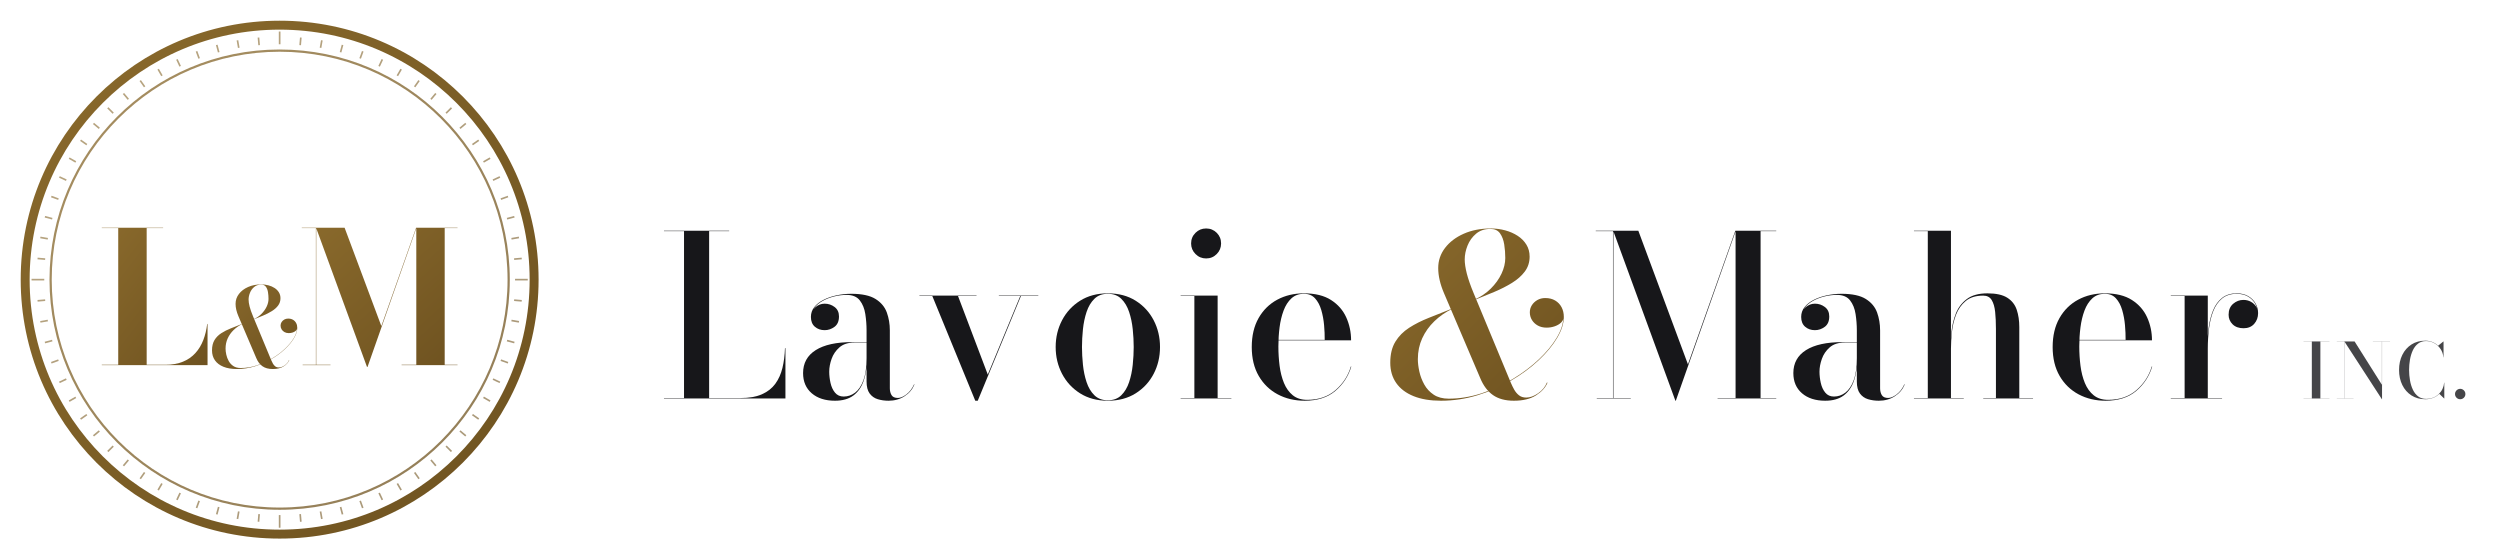
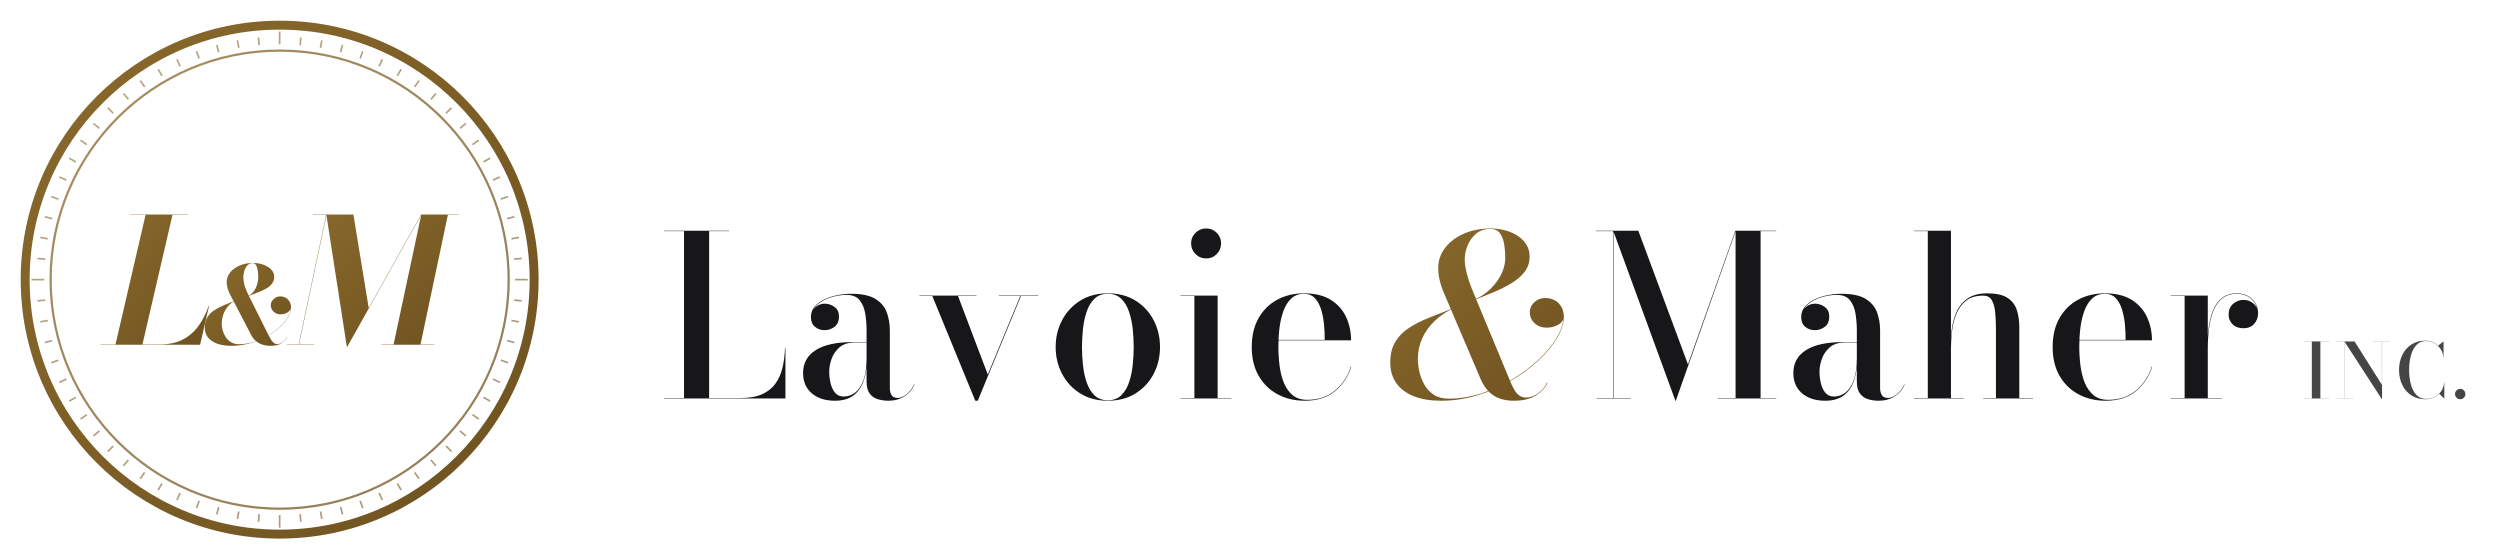
<svg xmlns="http://www.w3.org/2000/svg" viewBox="0 0 894 200" role="img" aria-label="Lavoie&amp;Maher, inc.">
  <defs>
    <linearGradient id="lkg" x1="0" y1="0" x2="1" y2="1">
      <stop offset="0" stop-color="#8A6A2C" />
      <stop offset="1" stop-color="#6E5220" />
    </linearGradient>
  </defs>
  <g>
    <circle cx="100.0" cy="100.0" r="91.00" fill="none" stroke="url(#lkg)" stroke-width="3.20" />
    <circle cx="100.0" cy="100.0" r="81.90" fill="none" stroke="url(#lkg)" stroke-width="0.80" opacity=".75" />
    <path d="M100.00 15.83L100.00 11.28M107.34 16.15L107.57 13.43M114.62 17.10L115.09 14.42M121.79 18.69L122.49 16.06M128.79 20.90L129.72 18.34M135.57 23.71L136.73 21.24M142.09 27.10L143.45 24.74M148.28 31.05L149.85 28.81M154.11 35.52L155.86 33.43M159.52 40.48L161.45 38.55M164.48 45.89L166.57 44.14M168.95 51.72L171.19 50.15M172.90 57.91L175.26 56.55M176.29 64.43L178.76 63.27M179.10 71.21L181.66 70.28M181.31 78.21L183.94 77.51M182.90 85.38L185.58 84.91M183.85 92.66L186.57 92.43M184.18 100.00L188.72 100.00M183.85 107.34L186.57 107.57M182.90 114.62L185.58 115.09M181.31 121.79L183.94 122.49M179.10 128.79L181.66 129.72M176.29 135.57L178.76 136.73M172.90 142.09L175.26 143.45M168.95 148.28L171.19 149.85M164.48 154.11L166.57 155.86M159.52 159.52L161.45 161.45M154.11 164.48L155.86 166.57M148.28 168.95L149.85 171.19M142.09 172.90L143.45 175.26M135.57 176.29L136.73 178.76M128.79 179.10L129.72 181.66M121.79 181.31L122.49 183.94M114.62 182.90L115.09 185.58M107.34 183.85L107.57 186.57M100.00 184.18L100.00 188.72M92.66 183.85L92.43 186.57M85.38 182.90L84.91 185.58M78.21 181.31L77.51 183.94M71.21 179.10L70.28 181.66M64.43 176.29L63.27 178.76M57.91 172.90L56.55 175.26M51.72 168.95L50.15 171.19M45.89 164.48L44.14 166.57M40.48 159.52L38.55 161.45M35.52 154.11L33.43 155.86M31.05 148.28L28.81 149.85M27.10 142.09L24.74 143.45M23.71 135.57L21.24 136.73M20.90 128.79L18.34 129.72M18.69 121.79L16.06 122.49M17.10 114.62L14.42 115.09M16.15 107.34L13.43 107.57M15.83 100.00L11.28 100.00M16.15 92.66L13.43 92.43M17.10 85.38L14.42 84.91M18.69 78.21L16.06 77.51M20.90 71.21L18.34 70.28M23.71 64.43L21.24 63.27M27.10 57.91L24.74 56.55M31.05 51.72L28.81 50.15M35.52 45.89L33.43 44.14M40.48 40.48L38.55 38.55M45.89 35.52L44.14 33.43M51.72 31.05L50.15 28.81M57.91 27.10L56.55 24.74M64.43 23.71L63.27 21.24M71.21 20.90L70.28 18.34M78.21 18.69L77.51 16.06M85.38 17.10L84.91 14.42M92.66 16.15L92.43 13.43" stroke="url(#lkg)" stroke-width="0.60" opacity=".6" />
    <g class="lm-amp">
-       <path d="M33.5 0.0V-4.0H213V-1496H33.5V-1500.0H703V-1496H523.5V-4.0H728Q838.5 -4.0 919.5 -37.5Q1000.5 -71.0 1055.25 -131.5Q1110 -192 1141.5 -273.5Q1173 -355 1184 -450H1188V0Z" transform="translate(35.30 130.57) scale(0.03276)" fill="url(#lkg)" />
-       <path d="M1144.805 20.0Q1030.484 20.0 958.343 -30.41Q886.203 -80.82 844.402 -182.0L521.399 -939.0Q494.719 -1001.02 481.659 -1057.51Q468.599 -1114.0 468.599 -1166.0Q468.599 -1266.0 529.699 -1346.0Q590.8 -1426.0 696.9 -1473.0Q803 -1520 938 -1520Q1005.1 -1520.0 1067.471 -1503.15Q1129.841 -1486.3 1179.071 -1454.24Q1228.301 -1422.18 1257.052 -1375.33Q1285.802 -1328.48 1285.802 -1268.48Q1285.802 -1192.48 1242.932 -1135.16Q1200.062 -1077.84 1128.262 -1033.51Q1056.462 -989.181 969.032 -952.511Q881.602 -915.841 792.622 -880.421L791.762 -883.561Q876.661 -920.92 938.31 -981.97Q999.959 -1043.02 1034.049 -1114.96Q1068.139 -1186.9 1068.139 -1256.0Q1068.139 -1318.0 1058.699 -1377.5Q1049.259 -1437.0 1021.069 -1476.5Q992.879 -1516.0 935.2 -1516.0Q858.2 -1516.0 807.171 -1473.14Q756.141 -1430.28 730.872 -1367.34Q705.602 -1304.4 705.602 -1242.8Q705.602 -1190.8 724.242 -1117.13Q742.882 -1043.46 786.402 -939.0L1118.525 -139.121Q1131.065 -109.281 1148.025 -79.031Q1164.985 -48.78 1190.745 -28.45Q1216.505 -8.12 1255.805 -8.12Q1306.725 -8.12 1362.315 -46.93Q1417.905 -85.74 1440.745 -142.86L1445.605 -141.0Q1417.605 -75.0 1342.245 -27.5Q1266.885 20.0 1144.805 20.0ZM493.001 20.0Q350.001 20.0 248.501 -20.88Q147.001 -61.76 93.5 -137.98Q40.0 -214.2 40 -320Q40.0 -433.02 85.36 -507.44Q130.72 -581.86 208.58 -632.05Q286.44 -682.24 385.3 -721.29Q484.16 -760.34 592.16 -803.34L593.02 -801.06Q503.021 -757.161 433.821 -690.221Q364.622 -623.281 325.612 -538.191Q286.603 -453.101 286.603 -351.601Q286.603 -301.501 299.923 -240.961Q313.243 -180.421 344.113 -124.871Q374.984 -69.321 428.564 -33.831Q482.144 1.66 562.805 1.66Q708.924 1.66 855.154 -46.03Q1001.383 -93.72 1133.013 -173Q1264.643 -252.279 1366.892 -348.409Q1469.142 -444.539 1528.372 -543.779Q1587.602 -643.018 1587.602 -728.699H1589.602Q1589.602 -700.898 1567.572 -679.318Q1545.542 -657.738 1510.821 -645.567Q1476.101 -633.397 1437.601 -633.397Q1392.7 -633.397 1359.05 -652.067Q1325.399 -670.738 1306.499 -701.818Q1287.599 -732.898 1287.599 -770.699Q1287.599 -804.499 1305.409 -833.149Q1323.22 -861.8 1354.51 -879.9Q1385.8 -898.0 1425.601 -898.0Q1477.101 -898.0 1514.321 -875.9Q1551.542 -853.8 1571.572 -815.649Q1591.602 -777.499 1591.602 -728.699Q1591.602 -642.598 1531.952 -541.798Q1472.302 -440.999 1366.442 -341.809Q1260.582 -242.619 1121.232 -160.849Q981.882 -79.08 821.412 -29.54Q660.942 20.0 493.001 20.0Z" transform="translate(75.03 131.57) scale(0.01965)" fill="url(#lkg)" />
-       <path d="M745.5 20.0 189.5 -1500.0H500.827L902 -426L1281.5 -1500.0H1285.5L751 20ZM191.5 -1500.0V-4.0H347V0H43V-4H187.5V-1496.0H33.5V-1500.0ZM1733.5 -1500.0V-1496.0H1593.5V-4.0H1733.5V0.0H1123V-4H1283.5V-1500.0Z" transform="translate(106.82 130.57) scale(0.03276)" fill="url(#lkg)" />
+       <path d="M75 0 423 -1500H733L385 0ZM-95 0V-4H590Q747 -4 855.75 -62.5Q964.5 -121.0 1035.25 -222.0Q1106 -323 1150 -450H1154L1050 0ZM243 -1496V-1500H913V-1496Z" transform="translate(38.95 123.28) scale(0.03105)" fill="url(#lkg)" />
+       <path d="M1260 20Q1132 20 1041.5 -32.75Q951.0 -85.5 902 -182L507 -939Q476.0 -998.5 461.5 -1056.25Q447 -1114 447 -1166Q447 -1266 513.5 -1346.0Q580 -1426 691.5 -1473.0Q803 -1520 938 -1520Q1010.5 -1520.0 1080.25 -1502.25Q1150.0 -1484.5 1206.25 -1451.0Q1262.5 -1417.5 1295.75 -1369.75Q1329 -1322 1329 -1262Q1329 -1186 1287.75 -1133.0Q1246.5 -1080.0 1176.5 -1041.25Q1106.5 -1002.5 1019.25 -969.25Q932 -936 840.5 -899.5L840 -903Q901.5 -931.0 944.25 -985.75Q987.0 -1040.5 1009.75 -1111.0Q1032.5 -1181.5 1032.5 -1256.0Q1032.5 -1318.0 1024.5 -1377.5Q1016.5 -1437.0 994.25 -1476.5Q972 -1516 928 -1516Q869 -1516 830.75 -1473.5Q792.5 -1431.0 774.25 -1369.5Q756 -1308 756 -1250Q756 -1198 775.0 -1118.75Q794.0 -1039.5 844 -939L1233 -160Q1249.5 -128.0 1271.5 -93.25Q1293.5 -58.5 1322.5 -34.75Q1351.5 -11.0 1389 -11Q1432 -11 1485.25 -46.75Q1538.5 -82.5 1563.5 -142.5L1568 -141Q1540 -75 1465.0 -27.5Q1390 20 1260 20ZM529 20Q386 20 275.5 -18.0Q165 -56 102.5 -131.5Q40 -207 40 -320Q40.0 -430.5 85.0 -506.0Q130.0 -581.5 207.5 -634.75Q285 -688 383.5 -729.75Q482.0 -771.5 590.0 -814.5L590.5 -811.5Q518.5 -773.0 465.5 -707.5Q412.5 -642.0 383.75 -559.25Q355.0 -476.5 355 -384Q355.0 -328.5 373.0 -264.0Q391.0 -199.5 429.25 -141.25Q467.5 -83.0 529.0 -46.25Q590.5 -9.5 678.0 -9.5Q809.0 -9.5 944.25 -51.25Q1079.5 -93.0 1203.75 -164.0Q1328 -235 1425.75 -323.75Q1523.5 -412.5 1580.75 -508.5Q1638.0 -604.5 1638.0 -694.5H1640.0Q1640.0 -659.5 1612.75 -630.0Q1585.5 -600.5 1542.5 -582.75Q1499.5 -565.0 1452 -565Q1394.5 -565.0 1352.75 -589.25Q1311.0 -613.5 1288.5 -652.5Q1266.0 -691.5 1266.0 -736.5Q1266.0 -777.5 1289.75 -814.25Q1313.5 -851.0 1353.25 -874.5Q1393 -898 1440 -898Q1500.5 -898.0 1546.0 -870.5Q1591.5 -843.0 1616.75 -796.75Q1642.0 -750.5 1642.0 -694.5Q1642 -603 1583.25 -504.0Q1524.5 -405.0 1419.0 -311.75Q1313.5 -218.5 1173.25 -143.75Q1033 -69 868.75 -24.5Q704.5 20.0 529 20Z" transform="translate(72.46 123.28) scale(0.01925)" fill="url(#lkg)" />
+       <path d="M637 20 401 -1500H713L889 -424L1493 -1500H1497L644 20ZM-55 0V-4H259V0ZM82 0 399 -1496H245V-1500H404L86 0ZM1035 0V-4H1645V0ZM1175 0 1495 -1500H1925V-1496H1801L1485 0Z" transform="translate(104.24 123.28) scale(0.03105)" fill="url(#lkg)" />
    </g>
  </g>
  <path d="M36.02 0.0V-4.0H215.16V-1496.0H36.02V-1500.0H618.763V-1496.0H439.623V-4.0H719.36Q835.26 -4.0 911.22 -37.5Q987.181 -71.0 1031.311 -131.5Q1075.441 -192.0 1095.062 -273.5Q1114.682 -355.0 1117.763 -450.0H1121.763V0.0Z" transform="translate(236.00 142.50) scale(0.04)" fill="#17171A" />
  <path d="M851.721 20.0Q799.821 20.0 755.091 6.38Q710.36 -7.24 682.74 -44.66Q655.12 -82.08 655.12 -151.4V-609.0Q655.12 -681.0 643.92 -754.5Q632.72 -828.0 594.52 -877.07Q556.32 -926.14 476.32 -926.14Q422.28 -926.14 367.07 -912.7Q311.86 -899.26 265.24 -873.97Q218.62 -848.68 190.07 -812.34Q161.52 -776.0 161.52 -729.2H159.52Q159.52 -783.42 196.87 -815.51Q234.22 -847.601 280.521 -847.601Q329.822 -847.601 369.172 -818Q408.522 -788.4 408.522 -733.2Q408.522 -670.119 368.172 -640.459Q327.822 -610.799 280.521 -610.799Q228.22 -610.799 192.87 -641.459Q157.52 -672.119 157.52 -729.2Q157.52 -778.72 187.86 -817.06Q218.2 -855.4 269.82 -881.76Q321.44 -908.12 386.28 -922.06Q451.12 -936.0 519.12 -936.0Q661.321 -936.0 735.471 -889.47Q809.622 -842.94 836.372 -768.22Q863.123 -693.5 863.123 -609.0V-91.14Q863.123 -55.98 878.253 -30.39Q893.383 -4.8 935.403 -4.8Q968.723 -4.8 1011.433 -36.98Q1054.143 -69.16 1079.983 -126.86L1083.123 -125.14Q1056.003 -59.46 993.872 -19.73Q931.742 20.0 851.721 20.0ZM372.52 20.0Q242.52 20.0 165.02 -46.5Q87.52 -113.0 87.52 -227.0Q87.52 -361.0 200.72 -432.5Q313.92 -504.0 526.92 -504.0H748.12V-500.0H546.102Q461.602 -500.0 412.572 -456.99Q363.542 -413.98 342.392 -353.89Q321.242 -293.8 321.242 -240.2Q321.242 -190.901 332.752 -139.201Q344.262 -87.501 372.862 -52.451Q401.462 -17.402 450.662 -17.402Q506.601 -17.402 553.031 -52.781Q599.461 -88.161 627.29 -163.871Q655.12 -239.581 655.12 -361.0H659.12Q659.12 -245.6 629.72 -159.74Q600.32 -73.88 537.42 -26.94Q474.52 20.0 372.52 20.0Z" transform="translate(283.68 142.50) scale(0.04)" fill="#17171A" />
  <path d="M1082.442 -920.0V-916.0H927.122L541.082 20.0H518.9L134.9 -916.0H19.24V-920.0H530.102V-916.0H364.703L630.722 -213.801L921.122 -916.0H729.702V-920.0Z" transform="translate(328.00 142.50) scale(0.04)" fill="#17171A" />
  <path d="M555.1 20.0Q411.649 20.0 307.084 -46.0Q202.52 -112.0 145.609 -221.0Q88.699 -330.0 88.699 -460.0Q88.699 -590.0 145.609 -699.0Q202.52 -808.0 307.084 -874.0Q411.649 -940.0 555.1 -940.0Q699.251 -940.0 803.896 -874.0Q908.541 -808.0 965.021 -699.0Q1021.501 -590.0 1021.501 -460.0Q1021.501 -330.0 965.021 -221.0Q908.541 -112.0 803.896 -46.0Q699.251 20.0 555.1 20.0ZM555.1 16.0Q629.679 16.0 675.539 -29.11Q721.399 -74.22 745.279 -146.249Q769.158 -218.279 777.728 -301.513Q786.298 -384.746 786.298 -460.034Q786.298 -536.181 777.728 -618.951Q769.158 -701.721 745.279 -773.751Q721.399 -845.78 675.539 -890.89Q629.679 -936.0 555.1 -936.0Q480.521 -936.0 434.661 -890.89Q388.802 -845.78 364.922 -773.751Q341.042 -701.721 332.472 -618.917Q323.902 -536.113 323.902 -459.967Q323.902 -384.679 332.472 -301.479Q341.042 -218.279 364.922 -146.249Q388.802 -74.22 434.661 -29.11Q480.521 16.0 555.1 16.0Z" transform="translate(373.96 142.50) scale(0.04)" fill="#17171A" />
  <path d="M295.437 -1251.997Q240.2 -1251.997 200.85 -1291.522Q161.5 -1331.046 161.5 -1385.935Q161.5 -1442.299 200.85 -1481.15Q240.2 -1520.0 295.437 -1520.0Q351.802 -1520.0 390.652 -1481.15Q429.503 -1442.299 429.503 -1385.935Q429.503 -1330.698 390.652 -1291.347Q351.802 -1251.997 295.437 -1251.997ZM398.643 -920.0V-4.0H521.443V0.0H67.839V-4.0H190.64V-916.0H67.839V-920.0Z" transform="translate(419.48 142.50) scale(0.04)" fill="#17171A" />
  <path d="M561.7 20.0Q427.9 20.0 320.86 -36.94Q213.819 -93.88 151.259 -201.24Q88.699 -308.6 88.699 -460.0Q88.699 -611.4 149.759 -718.76Q210.819 -826.12 316.36 -883.06Q421.9 -940.0 555.7 -940.0Q704.7 -940.0 797.45 -880.5Q890.2 -821.0 933.451 -725.0Q976.701 -629.0 976.701 -520.0H222.699V-524.0H740.898Q741.618 -585.1 735.318 -655.88Q729.018 -726.66 710.339 -790.6Q691.659 -854.54 654.519 -895.27Q617.38 -936.0 555.7 -936.0Q488.001 -936.0 443.561 -895.34Q399.122 -854.68 373.432 -786.3Q347.742 -717.92 337.222 -634.76Q326.702 -551.601 326.702 -465.601Q326.702 -377.38 337.642 -291.9Q348.582 -206.42 376.822 -138.13Q405.062 -69.84 455.462 -28.9Q505.861 12.04 584.641 12.04Q737.281 12.04 837.491 -74.77Q937.701 -161.58 974.701 -286.0H978.701Q939.701 -156.0 836.301 -68.0Q732.901 20.0 561.7 20.0Z" transform="translate(444.08 142.50) scale(0.04)" fill="#17171A" />
  <path d="M1144.805 20.0Q1030.484 20.0 958.343 -30.41Q886.203 -80.82 844.402 -182.0L521.399 -939.0Q494.719 -1001.02 481.659 -1057.51Q468.599 -1114.0 468.599 -1166.0Q468.599 -1266.0 529.699 -1346.0Q590.8 -1426.0 696.9 -1473.0Q803 -1520 938 -1520Q1005.1 -1520.0 1067.471 -1503.15Q1129.841 -1486.3 1179.071 -1454.24Q1228.301 -1422.18 1257.052 -1375.33Q1285.802 -1328.48 1285.802 -1268.48Q1285.802 -1192.48 1242.932 -1135.16Q1200.062 -1077.84 1128.262 -1033.51Q1056.462 -989.181 969.032 -952.511Q881.602 -915.841 792.622 -880.421L791.762 -883.561Q876.661 -920.92 938.31 -981.97Q999.959 -1043.02 1034.049 -1114.96Q1068.139 -1186.9 1068.139 -1256.0Q1068.139 -1318.0 1058.699 -1377.5Q1049.259 -1437.0 1021.069 -1476.5Q992.879 -1516.0 935.2 -1516.0Q858.2 -1516.0 807.171 -1473.14Q756.141 -1430.28 730.872 -1367.34Q705.602 -1304.4 705.602 -1242.8Q705.602 -1190.8 724.242 -1117.13Q742.882 -1043.46 786.402 -939.0L1118.525 -139.121Q1131.065 -109.281 1148.025 -79.031Q1164.985 -48.78 1190.745 -28.45Q1216.505 -8.12 1255.805 -8.12Q1306.725 -8.12 1362.315 -46.93Q1417.905 -85.74 1440.745 -142.86L1445.605 -141.0Q1417.605 -75.0 1342.245 -27.5Q1266.885 20.0 1144.805 20.0ZM493.001 20.0Q350.001 20.0 248.501 -20.88Q147.001 -61.76 93.5 -137.98Q40.0 -214.2 40 -320Q40.0 -433.02 85.36 -507.44Q130.72 -581.86 208.58 -632.05Q286.44 -682.24 385.3 -721.29Q484.16 -760.34 592.16 -803.34L593.02 -801.06Q503.021 -757.161 433.821 -690.221Q364.622 -623.281 325.612 -538.191Q286.603 -453.101 286.603 -351.601Q286.603 -301.501 299.923 -240.961Q313.243 -180.421 344.113 -124.871Q374.984 -69.321 428.564 -33.831Q482.144 1.66 562.805 1.66Q708.924 1.66 855.154 -46.03Q1001.383 -93.72 1133.013 -173Q1264.643 -252.279 1366.892 -348.409Q1469.142 -444.539 1528.372 -543.779Q1587.602 -643.018 1587.602 -728.699H1589.602Q1589.602 -700.898 1567.572 -679.318Q1545.542 -657.738 1510.821 -645.567Q1476.101 -633.397 1437.601 -633.397Q1392.7 -633.397 1359.05 -652.067Q1325.399 -670.738 1306.499 -701.818Q1287.599 -732.898 1287.599 -770.699Q1287.599 -804.499 1305.409 -833.149Q1323.22 -861.8 1354.51 -879.9Q1385.8 -898.0 1425.601 -898.0Q1477.101 -898.0 1514.321 -875.9Q1551.542 -853.8 1571.572 -815.649Q1591.602 -777.499 1591.602 -728.699Q1591.602 -642.598 1531.952 -541.798Q1472.302 -440.999 1366.442 -341.809Q1260.582 -242.619 1121.232 -160.849Q981.882 -79.08 821.412 -29.54Q660.942 20.0 493.001 20.0Z" transform="translate(495.56 142.50) scale(0.04)" fill="url(#lkg)" />
  <path d="M748.02 20.0 192.02 -1500.0H416.591L860.242 -305.045L1284.02 -1500.0H1288.02L751.72 20.0ZM194.02 -1500.0V-4.0H349.16V0.0H45.16V-4.0H190.02V-1496.0H36.02V-1500.0ZM1649.623 -1500.0V-1496.0H1509.623V-4.0H1649.623V0.0H1125.16V-4.0H1286.02V-1500.0Z" transform="translate(569.20 142.50) scale(0.04)" fill="#17171A" />
  <path d="M851.721 20.0Q799.821 20.0 755.091 6.38Q710.36 -7.24 682.74 -44.66Q655.12 -82.08 655.12 -151.4V-609.0Q655.12 -681.0 643.92 -754.5Q632.72 -828.0 594.52 -877.07Q556.32 -926.14 476.32 -926.14Q422.28 -926.14 367.07 -912.7Q311.86 -899.26 265.24 -873.97Q218.62 -848.68 190.07 -812.34Q161.52 -776.0 161.52 -729.2H159.52Q159.52 -783.42 196.87 -815.51Q234.22 -847.601 280.521 -847.601Q329.822 -847.601 369.172 -818Q408.522 -788.4 408.522 -733.2Q408.522 -670.119 368.172 -640.459Q327.822 -610.799 280.521 -610.799Q228.22 -610.799 192.87 -641.459Q157.52 -672.119 157.52 -729.2Q157.52 -778.72 187.86 -817.06Q218.2 -855.4 269.82 -881.76Q321.44 -908.12 386.28 -922.06Q451.12 -936.0 519.12 -936.0Q661.321 -936.0 735.471 -889.47Q809.622 -842.94 836.372 -768.22Q863.123 -693.5 863.123 -609.0V-91.14Q863.123 -55.98 878.253 -30.39Q893.383 -4.8 935.403 -4.8Q968.723 -4.8 1011.433 -36.98Q1054.143 -69.16 1079.983 -126.86L1083.123 -125.14Q1056.003 -59.46 993.872 -19.73Q931.742 20.0 851.721 20.0ZM372.52 20.0Q242.52 20.0 165.02 -46.5Q87.52 -113.0 87.52 -227.0Q87.52 -361.0 200.72 -432.5Q313.92 -504.0 526.92 -504.0H748.12V-500.0H546.102Q461.602 -500.0 412.572 -456.99Q363.542 -413.98 342.392 -353.89Q321.242 -293.8 321.242 -240.2Q321.242 -190.901 332.752 -139.201Q344.262 -87.501 372.862 -52.451Q401.462 -17.402 450.662 -17.402Q506.601 -17.402 553.031 -52.781Q599.461 -88.161 627.29 -163.871Q655.12 -239.581 655.12 -361.0H659.12Q659.12 -245.6 629.72 -159.74Q600.32 -73.88 537.42 -26.94Q474.52 20.0 372.52 20.0Z" transform="translate(637.80 142.50) scale(0.04)" fill="#17171A" />
  <path d="M57.839 0.0V-4.0H181.5V-1496.0H57.839V-1500.0H388.643V-4.0H503.042V0.0ZM677.1 0.0V-4.0H790.64V-621.601Q790.64 -706.461 783.71 -773.55Q776.78 -840.64 752.68 -880.159Q728.58 -919.679 676.5 -919.679Q578.601 -919.679 520.652 -871.639Q462.702 -823.599 434.242 -749.549Q405.783 -675.5 397.213 -594.32Q388.643 -513.14 388.643 -446.0L384.643 -437.4Q384.643 -509.24 393.203 -595.67Q401.763 -682.1 432.753 -760.54Q463.743 -838.98 530.963 -889.49Q598.183 -940.0 714.643 -940.0Q830.242 -940.0 891.812 -901.0Q953.382 -862.0 976.443 -793.5Q999.503 -725.0 999.503 -638.0V-4.0H1122.303V0.0Z" transform="translate(682.12 142.50) scale(0.04)" fill="#17171A" />
  <path d="M561.7 20.0Q427.9 20.0 320.86 -36.94Q213.819 -93.88 151.259 -201.24Q88.699 -308.6 88.699 -460.0Q88.699 -611.4 149.759 -718.76Q210.819 -826.12 316.36 -883.06Q421.9 -940.0 555.7 -940.0Q704.7 -940.0 797.45 -880.5Q890.2 -821.0 933.451 -725.0Q976.701 -629.0 976.701 -520.0H222.699V-524.0H740.898Q741.618 -585.1 735.318 -655.88Q729.018 -726.66 710.339 -790.6Q691.659 -854.54 654.519 -895.27Q617.38 -936.0 555.7 -936.0Q488.001 -936.0 443.561 -895.34Q399.122 -854.68 373.432 -786.3Q347.742 -717.92 337.222 -634.76Q326.702 -551.601 326.702 -465.601Q326.702 -377.38 337.642 -291.9Q348.582 -206.42 376.822 -138.13Q405.062 -69.84 455.462 -28.9Q505.861 12.04 584.641 12.04Q737.281 12.04 837.491 -74.77Q937.701 -161.58 974.701 -286.0H978.701Q939.701 -156.0 836.301 -68.0Q732.901 20.0 561.7 20.0Z" transform="translate(730.48 142.50) scale(0.04)" fill="#17171A" />
  <path d="M384.643 -444.6Q384.643 -541.26 396.063 -629.89Q407.483 -718.52 436.113 -788.46Q464.743 -858.4 516.373 -899.2Q568.003 -940.0 647.703 -940.0Q707.203 -940.0 749.804 -915.19Q792.404 -890.38 815.384 -850.159Q838.364 -809.939 838.364 -763.139Q838.364 -706.958 803.664 -667.478Q768.963 -627.997 708.363 -627.997Q646.182 -627.997 610.482 -663.268Q574.781 -698.538 574.781 -748.719Q574.781 -811.919 615.511 -846.609Q656.242 -881.3 706.943 -881.3Q744.283 -881.3 773.933 -864.77Q803.584 -848.24 820.404 -821.659Q837.224 -795.079 837.224 -763.139H834.364Q834.364 -808.799 811.884 -848.089Q789.404 -887.38 747.804 -911.69Q706.203 -936.0 647.703 -936.0Q568.143 -936.0 517.443 -894.77Q466.743 -853.54 438.613 -783.53Q410.483 -713.52 399.563 -625.46Q388.643 -537.4 388.643 -444.6ZM388.643 -920.0V-4.0H516.203V0.0H57.839V-4.0H181.5V-916.0H57.839V-920.0Z" transform="translate(773.96 142.50) scale(0.04)" fill="#17171A" />
  <path d="M36.02 0.0V-4.0H255.113V-1496.0H36.02V-1500.0H719.623V-1496.0H479.675V-4.0H719.623V0.0Z" transform="translate(823.24 142.50) scale(0.0136)" fill="#17171A" opacity=".8" />
  <path d="M238.02 -1500.0V-4.0H477.22V0.0H36.02V-4.0H234.02V-1496.0H36.02V-1500.0ZM1436.361 -1500.0V-1496.0H1226.361V20.0H1222.373L236.02 -1500.0H504.364L1222.361 -361.406V-1496.023H985.161V-1500.0Z" transform="translate(835.14 142.50) scale(0.0136)" fill="#17171A" opacity=".8" />
  <path d="M773.781 20.0Q565.181 20.0 409.87 -79.5Q254.56 -179.0 168.57 -353.0Q82.58 -527.0 82.58 -750.0Q82.58 -973.0 168.57 -1147.0Q254.56 -1321.0 409.87 -1420.5Q565.181 -1520.0 773.781 -1520.0Q872.681 -1520.0 959.241 -1485.05Q1045.8 -1450.1 1109.68 -1387.64L1248.182 -1500.0H1252.182V-1081.599H1247.622Q1238.241 -1205.699 1172.981 -1302.59Q1107.721 -1399.48 1007.681 -1454.74Q907.641 -1510.0 793.781 -1510.0Q668.962 -1510.0 582.662 -1443.5Q496.363 -1377.0 444.733 -1266.5Q393.103 -1156.0 369.643 -1021.5Q346.183 -887.0 346.183 -750.0Q346.183 -614.0 369.643 -479.0Q393.103 -344.0 444.733 -233.5Q496.363 -123.0 582.662 -56.5Q668.962 10.0 793.781 10.0Q897.361 10.0 981.881 -24.06Q1066.401 -58.12 1128.471 -118.1Q1190.541 -178.08 1226.281 -255.19Q1262.021 -332.301 1267.902 -418.401H1272.182V0.0H1268.182L1141.5 -122.06Q1076.78 -56.32 982.661 -18.16Q888.541 20.0 773.781 20.0Z" transform="translate(856.78 142.50) scale(0.0136)" fill="#17171A" opacity=".8" />
  <path d="M216.802 20.0Q179.128 20.0 148.304 1.69Q117.48 -16.62 98.74 -47.927Q80.0 -79.234 80.0 -116.802Q80.0 -154.37 98.74 -185.676Q117.48 -216.983 148.304 -235.723Q179.128 -254.464 216.802 -254.464Q254.37 -254.464 285.676 -235.723Q316.983 -216.983 335.293 -185.676Q353.604 -154.37 353.604 -116.802Q353.604 -79.234 335.293 -47.927Q316.983 -16.62 285.676 1.69Q254.37 20.0 216.802 20.0Z" transform="translate(876.82 142.50) scale(0.0136)" fill="#17171A" opacity=".8" />
</svg>
